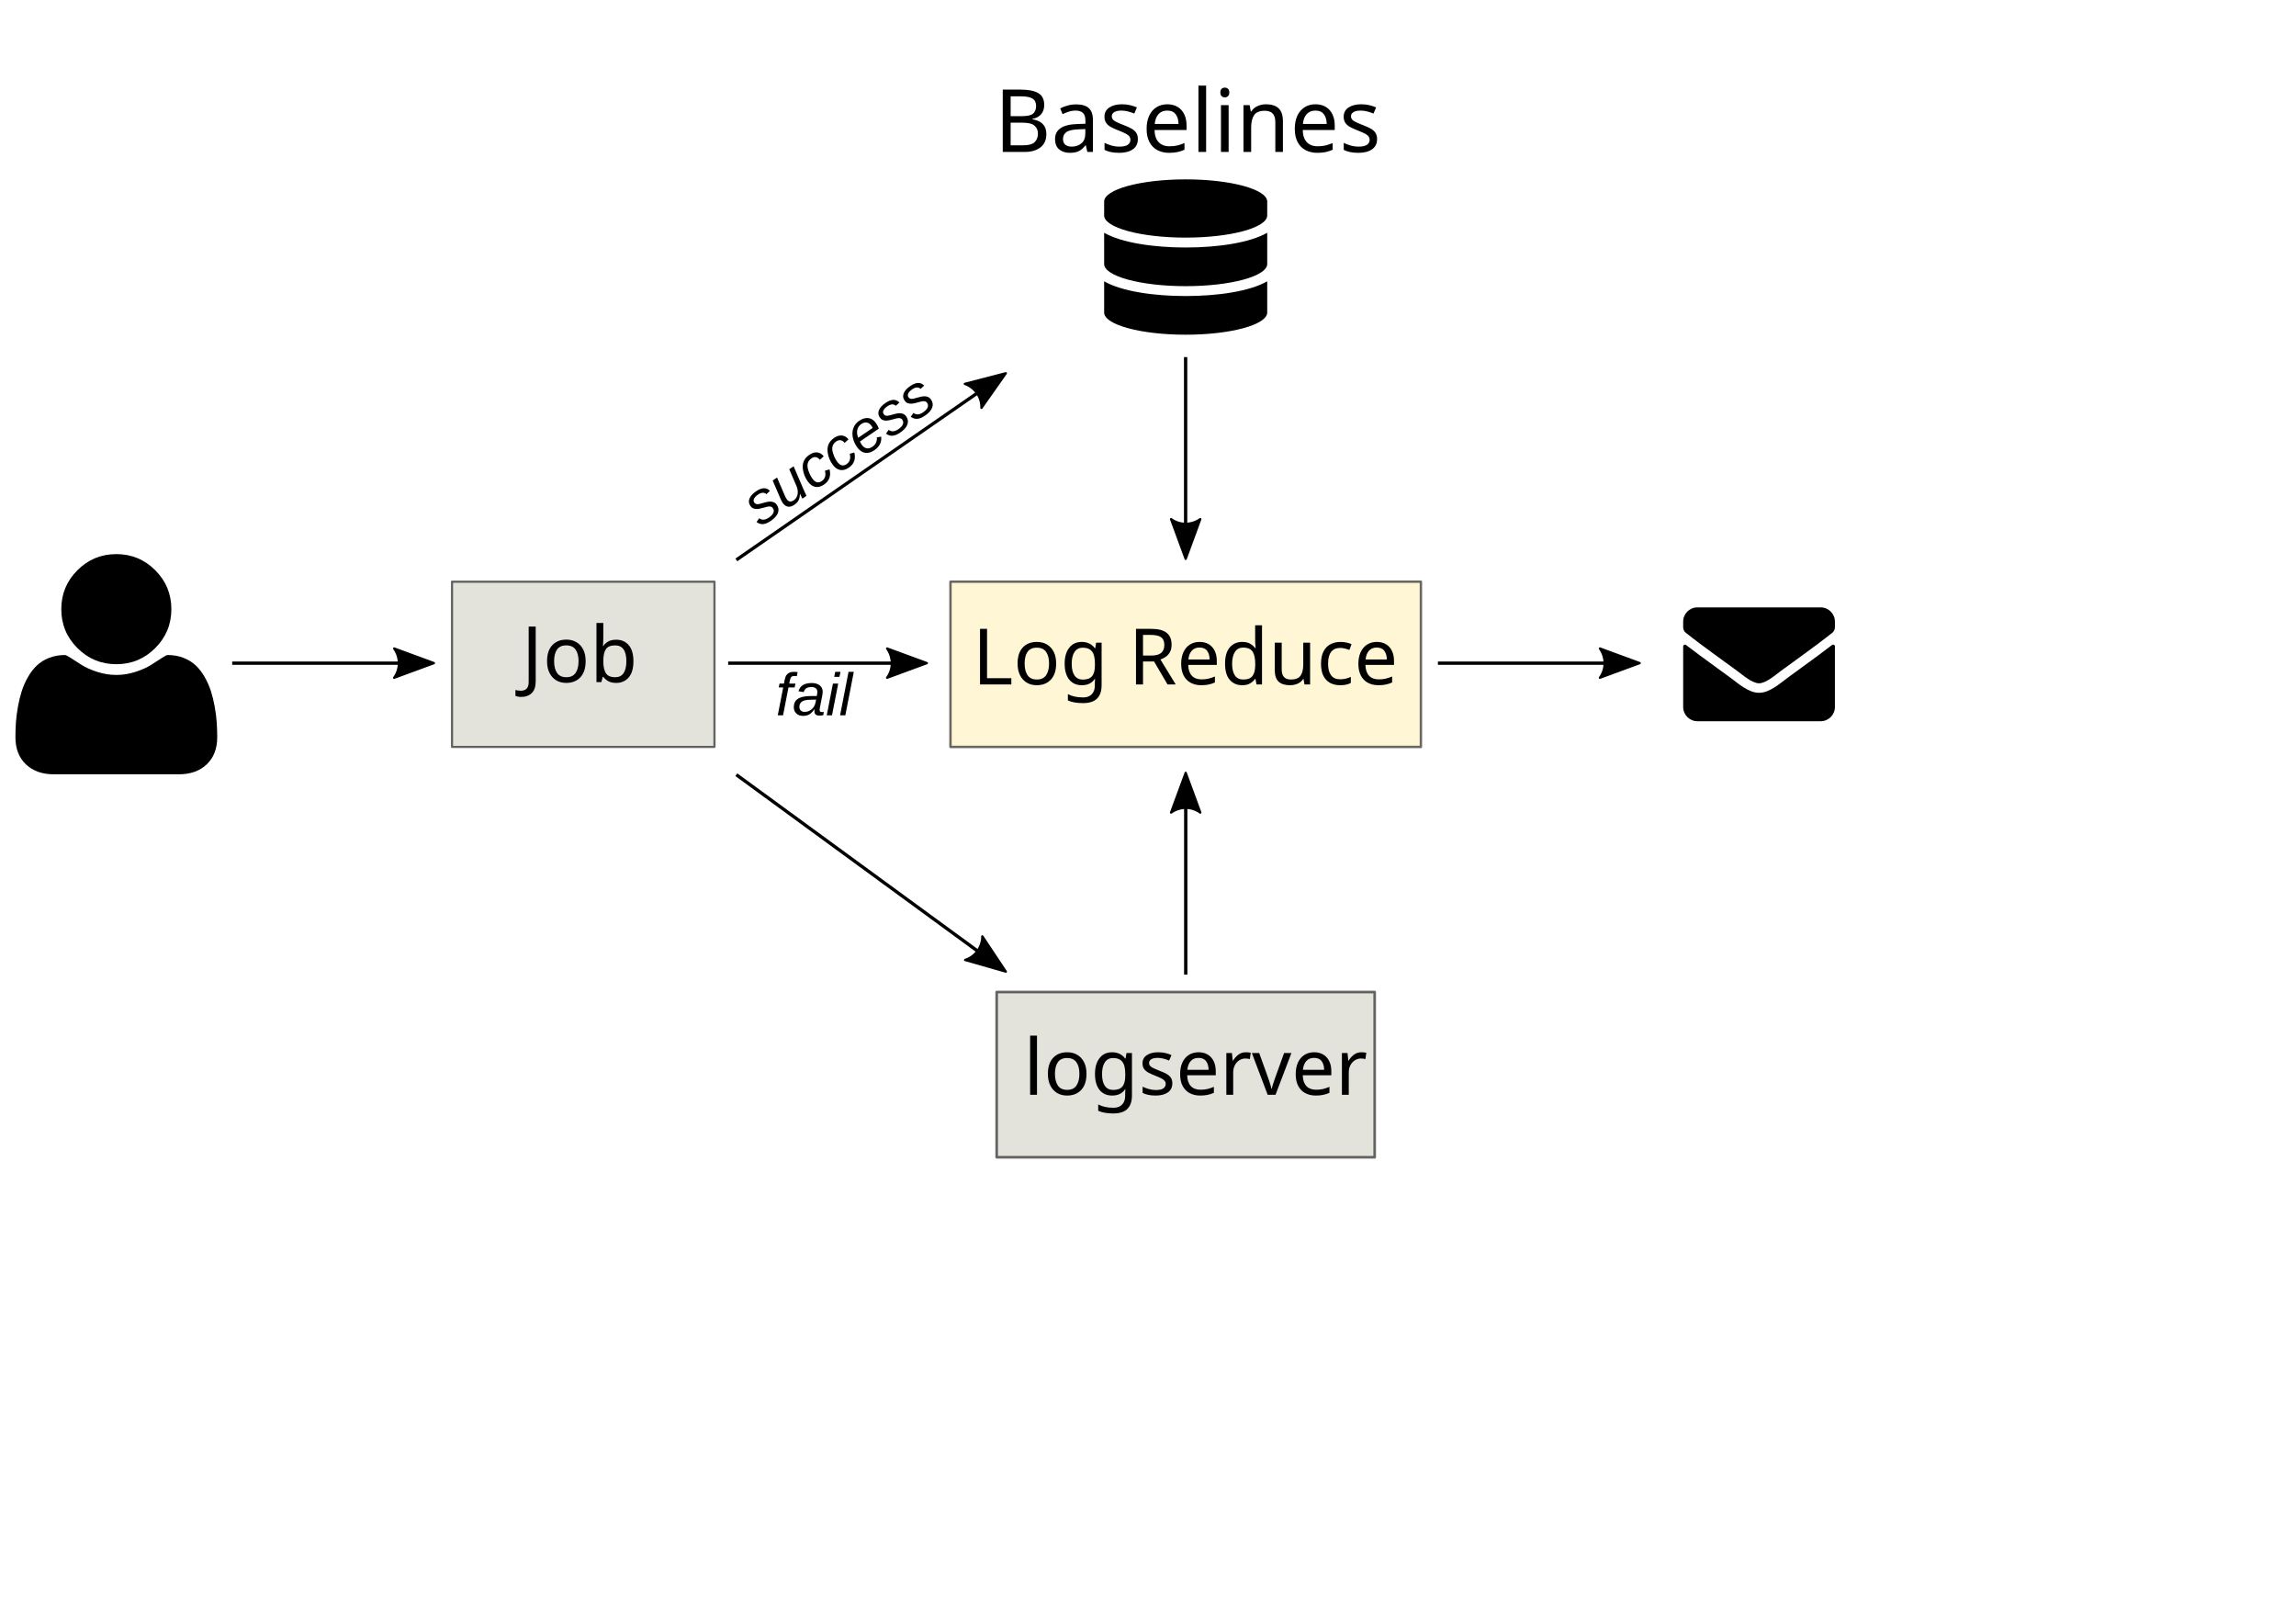
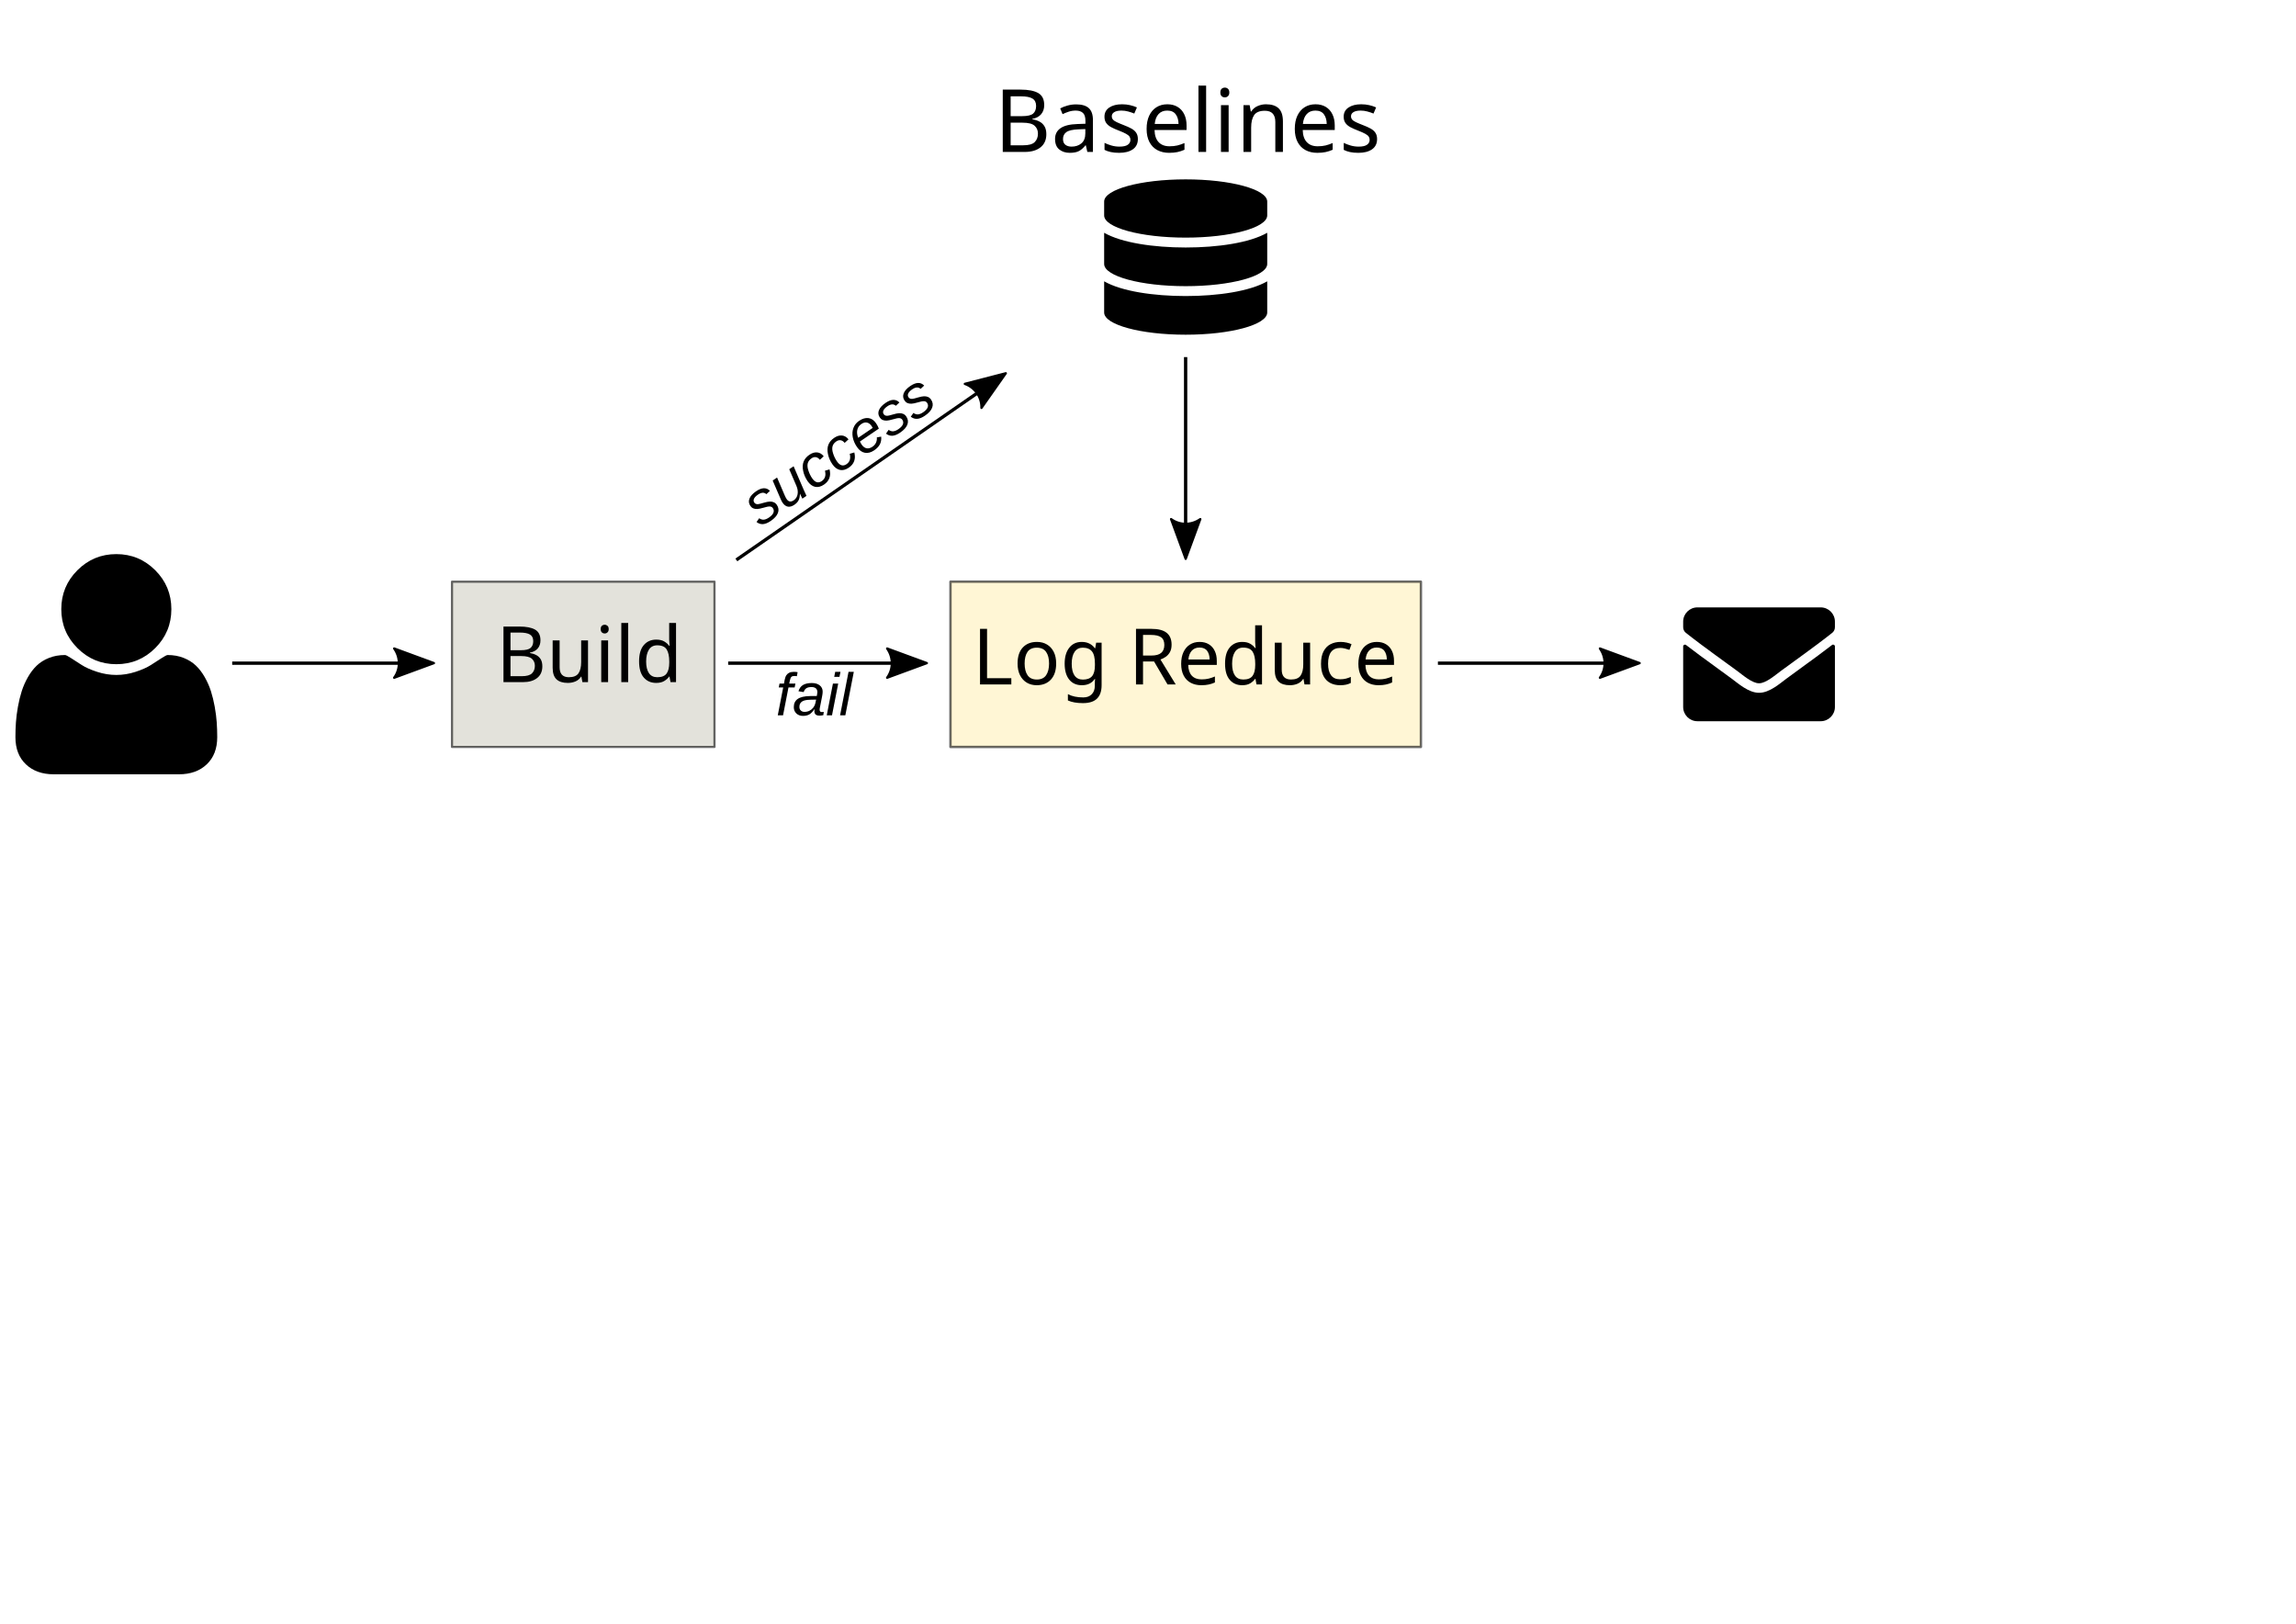
<svg xmlns="http://www.w3.org/2000/svg" width="297mm" height="210mm" viewBox="0 0 1052.362 744.094" id="svg2" version="1.1">
  <defs id="defs4">
    <marker style="overflow:visible" id="marker5551" refX="0" refY="0" orient="auto">
      <path transform="matrix(-1.1,0,0,-1.1,-1.1,0)" d="M 8.719,4.034 -2.207,0.016 8.719,-4.002 c -1.745,2.372 -1.735,5.617 -6e-7,8.035 z" style="fill:#000000;fill-opacity:1;fill-rule:evenodd;stroke:#000000;stroke-width:0.625;stroke-linejoin:round;stroke-opacity:1" id="path5553" />
    </marker>
    <marker orient="auto" refY="0.0" refX="0.0" id="Arrow2Lend" style="overflow:visible;">
      <path id="path4288" style="fill-rule:evenodd;stroke-width:0.625;stroke-linejoin:round;" d="M 8.719,4.034 L -2.207,0.016 L 8.719,-4.002 C 6.973,-1.63 6.983,1.616 8.719,4.034 z " transform="scale(1.1) rotate(180) translate(1,0)" />
    </marker>
    <marker orient="auto" refY="0.0" refX="0.0" id="Arrow2Lstart" style="overflow:visible">
      <path id="path4285" style="fill-rule:evenodd;stroke-width:0.625;stroke-linejoin:round;stroke:#000000;stroke-opacity:1;fill:#000000;fill-opacity:1" d="M 8.719,4.034 L -2.207,0.016 L 8.719,-4.002 C 6.973,-1.63 6.983,1.616 8.719,4.034 z " transform="scale(1.1) translate(1,0)" />
    </marker>
    <marker style="overflow:visible;" id="marker4593" refX="0.0" refY="0.0" orient="auto">
      <path transform="scale(1.1) rotate(180) translate(1,0)" d="M 8.719,4.034 L -2.207,0.016 L 8.719,-4.002 C 6.973,-1.63 6.983,1.616 8.719,4.034 z " style="fill-rule:evenodd;stroke-width:0.625;stroke-linejoin:round;stroke:#000000;stroke-opacity:1;fill:#000000;fill-opacity:1" id="path4595" />
    </marker>
    <marker style="overflow:visible;" id="marker4565" refX="0.0" refY="0.0" orient="auto">
      <path transform="scale(1.1) rotate(180) translate(1,0)" d="M 8.719,4.034 L -2.207,0.016 L 8.719,-4.002 C 6.973,-1.63 6.983,1.616 8.719,4.034 z " style="fill-rule:evenodd;stroke-width:0.625;stroke-linejoin:round;stroke:#000000;stroke-opacity:1;fill:#000000;fill-opacity:1" id="path4567" />
    </marker>
    <marker style="overflow:visible;" id="marker4543" refX="0.0" refY="0.0" orient="auto">
      <path transform="scale(1.1) rotate(180) translate(1,0)" d="M 8.719,4.034 L -2.207,0.016 L 8.719,-4.002 C 6.973,-1.63 6.983,1.616 8.719,4.034 z " style="fill-rule:evenodd;stroke-width:0.625;stroke-linejoin:round;stroke:#000000;stroke-opacity:1;fill:#000000;fill-opacity:1" id="path4545" />
    </marker>
    <marker style="overflow:visible" id="marker4543-6" refX="0" refY="0" orient="auto">
      <path transform="matrix(-1.1,0,0,-1.1,-1.1,0)" d="M 8.719,4.034 -2.207,0.016 8.719,-4.002 c -1.745,2.372 -1.735,5.617 -6e-7,8.035 z" style="fill:#000000;fill-opacity:1;fill-rule:evenodd;stroke:#000000;stroke-width:0.625;stroke-linejoin:round;stroke-opacity:1" id="path4545-7" />
    </marker>
    <marker style="overflow:visible" id="marker4543-6-0" refX="0" refY="0" orient="auto">
      <path transform="matrix(-1.1,0,0,-1.1,-1.1,0)" d="M 8.719,4.034 -2.207,0.016 8.719,-4.002 c -1.745,2.372 -1.735,5.617 -6e-7,8.035 z" style="fill:#000000;fill-opacity:1;fill-rule:evenodd;stroke:#000000;stroke-width:0.625;stroke-linejoin:round;stroke-opacity:1" id="path4545-7-9" />
    </marker>
    <marker orient="auto" refY="0" refX="0" id="Arrow2Lstart-6" style="overflow:visible">
      <path id="path4285-0" style="fill:#000000;fill-opacity:1;fill-rule:evenodd;stroke:#000000;stroke-width:0.625;stroke-linejoin:round;stroke-opacity:1" d="M 8.719,4.034 -2.207,0.016 8.719,-4.002 c -1.745,2.372 -1.735,5.617 -6e-7,8.035 z" transform="matrix(1.1,0,0,1.1,1.1,0)" />
    </marker>
    <marker orient="auto" refY="0" refX="0" id="Arrow2Lstart-2" style="overflow:visible">
      <path id="path4285-9" style="fill:#000000;fill-opacity:1;fill-rule:evenodd;stroke:#000000;stroke-width:0.625;stroke-linejoin:round;stroke-opacity:1" d="M 8.719,4.034 -2.207,0.016 8.719,-4.002 c -1.745,2.372 -1.735,5.617 -6e-7,8.035 z" transform="matrix(1.1,0,0,1.1,1.1,0)" />
    </marker>
    <marker orient="auto" refY="0" refX="0" id="Arrow2Lstart-4" style="overflow:visible">
      <path id="path4285-7" style="fill:#000000;fill-opacity:1;fill-rule:evenodd;stroke:#000000;stroke-width:0.625;stroke-linejoin:round;stroke-opacity:1" d="M 8.719,4.034 -2.207,0.016 8.719,-4.002 c -1.745,2.372 -1.735,5.617 -6e-7,8.035 z" transform="matrix(1.1,0,0,1.1,1.1,0)" />
    </marker>
    <marker orient="auto" refY="0" refX="0" id="Arrow2Lstart-4-4" style="overflow:visible">
      <path id="path4285-7-5" style="fill:#000000;fill-opacity:1;fill-rule:evenodd;stroke:#000000;stroke-width:0.625;stroke-linejoin:round;stroke-opacity:1" d="M 8.719,4.034 -2.207,0.016 8.719,-4.002 c -1.745,2.372 -1.735,5.617 -6e-7,8.035 z" transform="matrix(1.1,0,0,1.1,1.1,0)" />
    </marker>
    <marker orient="auto" refY="0" refX="0" id="Arrow2Lstart-4-3" style="overflow:visible">
      <path id="path4285-7-2" style="fill:#000000;fill-opacity:1;fill-rule:evenodd;stroke:#000000;stroke-width:0.625;stroke-linejoin:round;stroke-opacity:1" d="M 8.719,4.034 -2.207,0.016 8.719,-4.002 c -1.745,2.372 -1.735,5.617 -6e-7,8.035 z" transform="matrix(1.1,0,0,1.1,1.1,0)" />
    </marker>
    <marker orient="auto" refY="0" refX="0" id="Arrow2Lstart-4-4-0" style="overflow:visible">
      <path id="path4285-7-5-6" style="fill:#000000;fill-opacity:1;fill-rule:evenodd;stroke:#000000;stroke-width:0.625;stroke-linejoin:round;stroke-opacity:1" d="M 8.719,4.034 -2.207,0.016 8.719,-4.002 c -1.745,2.372 -1.735,5.617 -6e-7,8.035 z" transform="matrix(1.1,0,0,1.1,1.1,0)" />
    </marker>
    <marker orient="auto" refY="0" refX="0" id="Arrow1Lend" style="overflow:visible">
      <path id="path4207" d="M 0,0 5,-5 -12.5,0 5,5 Z" style="fill:#000000;fill-opacity:1;fill-rule:evenodd;stroke:#000000;stroke-width:1pt;stroke-opacity:1" transform="matrix(-0.8,0,0,-0.8,-10,0)" />
    </marker>
    <marker orient="auto" refY="0" refX="0" id="Arrow2Lstart-4-4-0-5" style="overflow:visible">
      <path id="path4285-7-5-6-3" style="fill:#000000;fill-opacity:1;fill-rule:evenodd;stroke:#000000;stroke-width:0.625;stroke-linejoin:round;stroke-opacity:1" d="M 8.719,4.034 -2.207,0.016 8.719,-4.002 c -1.745,2.372 -1.735,5.617 -6e-7,8.035 z" transform="matrix(1.1,0,0,1.1,1.1,0)" />
    </marker>
    <marker style="overflow:visible" id="marker4543-6-0-6" refX="0" refY="0" orient="auto">
      <path transform="matrix(-1.1,0,0,-1.1,-1.1,0)" d="M 8.719,4.034 -2.207,0.016 8.719,-4.002 c -1.745,2.372 -1.735,5.617 -6e-7,8.035 z" style="fill:#000000;fill-opacity:1;fill-rule:evenodd;stroke:#000000;stroke-width:0.625;stroke-linejoin:round;stroke-opacity:1" id="path4545-7-9-2" />
    </marker>
    <marker style="overflow:visible" id="marker4543-6-0-1" refX="0" refY="0" orient="auto">
      <path transform="matrix(-1.1,0,0,-1.1,-1.1,0)" d="M 8.719,4.034 -2.207,0.016 8.719,-4.002 c -1.745,2.372 -1.735,5.617 -6e-7,8.035 z" style="fill:#000000;fill-opacity:1;fill-rule:evenodd;stroke:#000000;stroke-width:0.625;stroke-linejoin:round;stroke-opacity:1" id="path4545-7-9-27" />
    </marker>
    <marker orient="auto" refY="0" refX="0" id="Arrow2Lstart-2-1" style="overflow:visible">
      <path id="path4285-9-8" style="fill:#000000;fill-opacity:1;fill-rule:evenodd;stroke:#000000;stroke-width:0.625;stroke-linejoin:round;stroke-opacity:1" d="M 8.719,4.034 -2.207,0.016 8.719,-4.002 c -1.745,2.372 -1.735,5.617 -6e-7,8.035 z" transform="matrix(1.1,0,0,1.1,1.1,0)" />
    </marker>
    <marker orient="auto" refY="0" refX="0" id="Arrow2Lstart-2-9" style="overflow:visible">
      <path id="path4285-9-2" style="fill:#000000;fill-opacity:1;fill-rule:evenodd;stroke:#000000;stroke-width:0.625;stroke-linejoin:round;stroke-opacity:1" d="M 8.719,4.034 -2.207,0.016 8.719,-4.002 c -1.745,2.372 -1.735,5.617 -6e-7,8.035 z" transform="matrix(1.1,0,0,1.1,1.1,0)" />
    </marker>
    <marker orient="auto" refY="0" refX="0" id="Arrow2Lstart-2-9-2" style="overflow:visible">
      <path id="path4285-9-2-3" style="fill:#000000;fill-opacity:1;fill-rule:evenodd;stroke:#000000;stroke-width:0.625;stroke-linejoin:round;stroke-opacity:1" d="M 8.719,4.034 -2.207,0.016 8.719,-4.002 c -1.745,2.372 -1.735,5.617 -6e-7,8.035 z" transform="matrix(1.1,0,0,1.1,1.1,0)" />
    </marker>
-     <marker style="overflow:visible" id="marker4543-6-0-1-5" refX="0" refY="0" orient="auto">
-       <path transform="matrix(-1.1,0,0,-1.1,-1.1,0)" d="M 8.719,4.034 -2.207,0.016 8.719,-4.002 c -1.745,2.372 -1.735,5.617 -6e-7,8.035 z" style="fill:#000000;fill-opacity:1;fill-rule:evenodd;stroke:#000000;stroke-width:0.625;stroke-linejoin:round;stroke-opacity:1" id="path4545-7-9-27-9" />
-     </marker>
  </defs>
-   <g id="layer3">
+   <g id="layer3" style="display:inline">
    <rect style="fill:none;stroke:none;stroke-width:1.465;stroke-miterlimit:4;stroke-dasharray:none" id="rect14387" width="1012.5" height="570.536" x="-18.75" y="23.559" />
  </g>
  <g id="layer1" transform="translate(0,-308.2677)" style="display:inline">
    <g id="g3390" transform="matrix(0.06569127,0,0,-0.06569127,7.071389,654.6918)">
      <path id="path3392" d="M 1408,131 Q 1408,11 1335,-58.5 1262,-128 1141,-128 H 267 Q 146,-128 73,-58.5 0,11 0,131 0,184 3.5,234.5 7,285 17.5,343.5 28,402 44,452 q 16,50 43,97.5 27,47.5 62,81 35,33.5 85.5,53.5 50.5,20 111.5,20 9,0 42,-21.5 33,-21.5 74.5,-48 41.5,-26.5 108,-48 Q 637,565 704,565 q 67,0 133.5,21.5 66.5,21.5 108,48 41.5,26.5 74.5,48 33,21.5 42,21.5 61,0 111.5,-20 50.5,-20 85.5,-53.5 35,-33.5 62,-81 27,-47.5 43,-97.5 16,-50 26.5,-108.5 10.5,-58.5 14,-109 Q 1408,184 1408,131 Z m -320,893 Q 1088,865 975.5,752.5 863,640 704,640 545,640 432.5,752.5 320,865 320,1024 320,1183 432.5,1295.5 545,1408 704,1408 863,1408 975.5,1295.5 1088,1183 1088,1024 Z" />
    </g>
    <rect style="fill:#e3e2db;fill-opacity:1;fill-rule:evenodd;stroke:#000000;stroke-width:1;stroke-linecap:butt;stroke-linejoin:round;stroke-miterlimit:4;stroke-dasharray:none;stroke-opacity:0.589" id="rect3402" width="120.32" height="75.73" x="207.169" y="574.833" />
-     <text xml:space="preserve" style="font-style:normal;font-weight:normal;line-height:0%;font-family:sans-serif;letter-spacing:0px;word-spacing:0px;fill:#000000;fill-opacity:1;stroke:none;stroke-width:1px;stroke-linecap:butt;stroke-linejoin:miter;stroke-opacity:1" x="239.034" y="620.869" id="text4204">
-       <tspan style="font-size:35.672px;line-height:1.25" id="tspan4206" x="239.034" y="620.869">Job</tspan>
+     <text xml:space="preserve" style="font-style:normal;font-weight:normal;line-height:0%;font-family:sans-serif;letter-spacing:0px;word-spacing:0px;fill:#000000;fill-opacity:1;stroke:none;stroke-width:1px;stroke-linecap:butt;stroke-linejoin:miter;stroke-opacity:1" x="227.311" y="620.869" id="text4204">
+       <tspan style="font-size:35.672px;line-height:1.25" id="tspan4206" x="227.311" y="620.869">Build</tspan>
    </text>
    <rect style="fill:#fff6d5;fill-opacity:1;fill-rule:evenodd;stroke:#000000;stroke-width:1.094;stroke-linecap:butt;stroke-linejoin:round;stroke-miterlimit:4;stroke-dasharray:none;stroke-opacity:0.589" id="rect3402-3" width="215.625" height="75.73" x="435.641" y="574.833" />
    <text xml:space="preserve" style="font-style:normal;font-weight:normal;line-height:0%;font-family:sans-serif;letter-spacing:0px;word-spacing:0px;fill:#000000;fill-opacity:1;stroke:none;stroke-width:1px;stroke-linecap:butt;stroke-linejoin:miter;stroke-opacity:1" x="445.738" y="621.921" id="text4204-5">
      <tspan id="tspan4882" x="445.738" y="621.921" style="font-size:35.672px;line-height:1.25">Log Reduce </tspan>
    </text>
    <path style="opacity:1;fill:none;fill-rule:evenodd;stroke:#000000;stroke-width:1.516;stroke-linecap:butt;stroke-linejoin:miter;stroke-miterlimit:4;stroke-dasharray:none;stroke-opacity:1;marker-end:url(#marker4543-6-0)" d="m 659.062,612.18 h 90.453" id="path4213-2-3" />
    <path id="path7885" d="m 580.825,400.638 v 6.356 c 0,5.601 -16.739,10.169 -37.371,10.169 -20.632,0 -37.371,-4.568 -37.371,-10.169 v -6.356 c 0,-5.601 16.739,-10.169 37.371,-10.169 20.632,0 37.371,4.568 37.371,10.169 z m 0,14.3 v 14.3 c 0,5.601 -16.739,10.169 -37.371,10.169 -20.632,0 -37.371,-4.568 -37.371,-10.169 v -14.3 c 8.029,4.608 22.724,6.753 37.371,6.753 14.647,0 29.342,-2.145 37.371,-6.753 z m 0,22.245 v 14.3 c 0,5.601 -16.739,10.169 -37.371,10.169 -20.632,0 -37.371,-4.568 -37.371,-10.169 v -14.3 c 8.029,4.608 22.724,6.753 37.371,6.753 14.647,0 29.342,-2.145 37.371,-6.753 z" style="stroke-width:1.095" />
    <text xml:space="preserve" style="font-style:normal;font-weight:normal;line-height:0%;font-family:sans-serif;letter-spacing:0px;word-spacing:0px;fill:#000000;fill-opacity:1;stroke:none;stroke-width:1px;stroke-linecap:butt;stroke-linejoin:miter;stroke-opacity:1" x="455.739" y="377.898" id="text7894">
      <tspan style="font-size:40px;line-height:1.25" id="tspan7896" x="455.739" y="377.898">Baselines</tspan>
    </text>
    <path style="opacity:1;fill:none;fill-rule:evenodd;stroke:#000000;stroke-width:1.516;stroke-linecap:butt;stroke-linejoin:miter;stroke-miterlimit:4;stroke-dasharray:none;stroke-opacity:1;marker-start:url(#Arrow2Lstart-2)" d="M 459.375,480.487 337.5,564.862" id="path4215-3-3" />
    <g id="g13864" transform="rotate(-34.31532,409.5693,838.6438)">
      <text id="text5648" y="565.76" x="521.762" style="font-style:italic;font-variant:normal;font-weight:normal;font-stretch:normal;line-height:0%;font-family:'Liberation Sans';-inkscape-font-specification:'Liberation Sans, Italic';text-align:start;letter-spacing:0px;word-spacing:0px;writing-mode:lr-tb;text-anchor:start;fill:#000000;fill-opacity:1;stroke:none;stroke-width:1px;stroke-linecap:butt;stroke-linejoin:miter;stroke-opacity:1" xml:space="preserve">
        <tspan y="565.76" x="521.762" id="tspan5650" style="font-size:27.5px;line-height:1.25">success</tspan>
      </text>
    </g>
    <g id="g5086" transform="translate(-3.75)">
      <path style="display:inline;fill:none;fill-rule:evenodd;stroke:#000000;stroke-width:1.516;stroke-linecap:butt;stroke-linejoin:miter;stroke-miterlimit:4;stroke-dasharray:none;stroke-opacity:1;marker-end:url(#marker4543-6)" d="m 337.5,612.18 h 89.062" id="path4213-2" />
      <text id="text5648-6" y="636.076" x="359.318" style="font-style:italic;font-variant:normal;font-weight:normal;font-stretch:normal;line-height:0%;font-family:'Liberation Sans';-inkscape-font-specification:'Liberation Sans, Italic';text-align:start;letter-spacing:0px;word-spacing:0px;writing-mode:lr-tb;text-anchor:start;fill:#000000;fill-opacity:1;stroke:none;stroke-width:1px;stroke-linecap:butt;stroke-linejoin:miter;stroke-opacity:1" xml:space="preserve">
        <tspan y="636.076" x="359.318" id="tspan5650-7" style="font-size:27.5px;line-height:1.25">fail</tspan>
      </text>
    </g>
    <path style="display:inline;opacity:1;fill:none;fill-rule:evenodd;stroke:#000000;stroke-width:1.516;stroke-linecap:butt;stroke-linejoin:miter;stroke-miterlimit:4;stroke-dasharray:none;stroke-opacity:1;marker-end:url(#marker4543-6-0-6)" d="M 106.422,612.18 H 196.875" id="path4213-2-3-9" />
    <path style="display:inline;opacity:1;fill:none;fill-rule:evenodd;stroke:#000000;stroke-width:1.516;stroke-linecap:butt;stroke-linejoin:miter;stroke-miterlimit:4;stroke-dasharray:none;stroke-opacity:1;marker-end:url(#marker4543-6-0-1)" d="m 543.427,471.909 v 90.453" id="path4213-2-3-0" />
-     <rect style="fill:#e3e2db;fill-opacity:1;fill-rule:evenodd;stroke:#000000;stroke-width:1.2;stroke-linecap:butt;stroke-linejoin:round;stroke-miterlimit:4;stroke-dasharray:none;stroke-opacity:0.589" id="rect3402-6" width="173.274" height="75.73" x="456.816" y="762.883" />
-     <text xml:space="preserve" style="font-style:normal;font-weight:normal;line-height:0%;font-family:sans-serif;letter-spacing:0px;word-spacing:0px;fill:#000000;fill-opacity:1;stroke:none;stroke-width:1px;stroke-linecap:butt;stroke-linejoin:miter;stroke-opacity:1" x="469.13" y="809.97" id="text4204-2">
-       <tspan style="font-size:35.672px;line-height:1.25" id="tspan4206-6" x="469.13" y="809.97">logserver</tspan>
-     </text>
-     <path id="path4215-3-3-0-7" style="display:inline;opacity:1;fill:none;fill-rule:evenodd;stroke:#000000;stroke-width:1.516;stroke-linecap:butt;stroke-linejoin:miter;stroke-miterlimit:4;stroke-dasharray:none;stroke-opacity:1;marker-start:url(#Arrow2Lstart-2-9-2)" d="M 459.375,752.362 337.5,663.3" />
-     <path style="display:inline;opacity:1;fill:none;fill-rule:evenodd;stroke:#000000;stroke-width:1.516;stroke-linecap:butt;stroke-linejoin:miter;stroke-miterlimit:4;stroke-dasharray:none;stroke-opacity:1;marker-end:url(#marker4543-6-0-1-5)" d="M 543.48,754.897 V 664.443" id="path4213-2-3-0-2" />
    <path style="display:inline;stroke-width:1" id="path8620-3" d="m 839.709,603.841 c 0.53,-0.421 1.318,-0.027 1.318,0.638 v 27.781 c 0,3.6 -2.921,6.521 -6.521,6.521 h -56.512 c -3.6,0 -6.521,-2.921 -6.521,-6.521 v -27.767 c 0,-0.679 0.774,-1.06 1.318,-0.638 3.043,2.364 7.078,5.366 20.934,15.432 2.866,2.092 7.702,6.493 12.525,6.466 4.85,0.041 9.781,-4.456 12.539,-6.466 13.856,-10.066 17.877,-13.082 20.92,-15.446 z M 806.25,621.392 c 3.152,0.054 7.689,-3.967 9.971,-5.624 18.027,-13.082 19.399,-14.223 23.556,-17.483 0.788,-0.611 1.25,-1.562 1.25,-2.567 v -2.581 c 0,-3.6 -2.921,-6.521 -6.521,-6.521 h -56.512 c -3.6,0 -6.521,2.921 -6.521,6.521 v 2.581 c 0,1.005 0.462,1.943 1.25,2.567 4.157,3.247 5.529,4.401 23.556,17.483 2.282,1.657 6.819,5.678 9.971,5.624 z" />
  </g>
  <g id="layer2" style="display:none">
    <rect style="fill:#fff6d5;fill-opacity:1;fill-rule:evenodd;stroke:#000000;stroke-width:0.915;stroke-linecap:butt;stroke-linejoin:round;stroke-miterlimit:4;stroke-dasharray:none;stroke-opacity:0.589" id="rect3402-3-9-6" width="215.625" height="75.73" x="759.375" y="266.565" />
    <text xml:space="preserve" style="font-style:normal;font-weight:normal;line-height:0%;font-family:sans-serif;letter-spacing:0px;word-spacing:0px;fill:#000000;fill-opacity:1;stroke:none;stroke-width:1px;stroke-linecap:butt;stroke-linejoin:miter;stroke-opacity:1" x="768.531" y="313.653" id="text4204-5-1-1">
      <tspan style="font-size:35.672px;line-height:1.25" id="tspan4882-7-6" x="768.531" y="313.653">Log Classify </tspan>
    </text>
    <g id="g3390-1" transform="matrix(0.06569127,0,0,-0.06569127,820.9409,561.3281)">
      <path id="path3392-9" d="M 1408,131 Q 1408,11 1335,-58.5 1262,-128 1141,-128 H 267 Q 146,-128 73,-58.5 0,11 0,131 0,184 3.5,234.5 7,285 17.5,343.5 28,402 44,452 q 16,50 43,97.5 27,47.5 62,81 35,33.5 85.5,53.5 50.5,20 111.5,20 9,0 42,-21.5 33,-21.5 74.5,-48 41.5,-26.5 108,-48 Q 637,565 704,565 q 67,0 133.5,21.5 66.5,21.5 108,48 41.5,26.5 74.5,48 33,21.5 42,21.5 61,0 111.5,-20 50.5,-20 85.5,-53.5 35,-33.5 62,-81 27,-47.5 43,-97.5 16,-50 26.5,-108.5 10.5,-58.5 14,-109 Q 1408,184 1408,131 Z m -320,893 Q 1088,865 975.5,752.5 863,640 704,640 545,640 432.5,752.5 320,865 320,1024 320,1183 432.5,1295.5 545,1408 704,1408 863,1408 975.5,1295.5 1088,1183 1088,1024 Z" />
    </g>
    <path style="fill:none;fill-rule:evenodd;stroke:#000000;stroke-width:1.516;stroke-linecap:butt;stroke-linejoin:miter;stroke-miterlimit:4;stroke-dasharray:none;stroke-opacity:1;marker-start:url(#Arrow2Lstart-4-3)" d="m 867.214,362.416 v 86.633" id="path4215-3-8" />
    <path style="fill:none;fill-rule:evenodd;stroke:#000000;stroke-width:1.516;stroke-linecap:butt;stroke-linejoin:miter;stroke-miterlimit:4;stroke-dasharray:none;stroke-opacity:1;marker-start:url(#Arrow2Lstart-4-4-0)" d="m 867.214,168.086 v 86.633" id="path4215-3-8-0" />
    <path id="path8620" d="m 900.646,118.158 c 0.53,-0.421 1.318,-0.027 1.318,0.638 v 27.781 c 0,3.6 -2.921,6.521 -6.521,6.521 h -56.512 c -3.6,0 -6.521,-2.921 -6.521,-6.521 v -27.767 c 0,-0.679 0.774,-1.06 1.318,-0.638 3.043,2.364 7.078,5.366 20.934,15.432 2.866,2.092 7.702,6.493 12.525,6.466 4.85,0.041 9.781,-4.456 12.539,-6.466 13.856,-10.066 17.877,-13.082 20.92,-15.446 z m -33.459,17.551 c 3.152,0.054 7.689,-3.967 9.971,-5.624 18.027,-13.082 19.399,-14.223 23.556,-17.483 0.788,-0.611 1.25,-1.562 1.25,-2.567 v -2.581 c 0,-3.6 -2.921,-6.521 -6.521,-6.521 h -56.512 c -3.6,0 -6.521,2.921 -6.521,6.521 v 2.581 c 0,1.005 0.462,1.943 1.25,2.567 4.157,3.247 5.529,4.401 23.556,17.483 2.282,1.657 6.819,5.678 9.971,5.624 z" />
  </g>
</svg>
